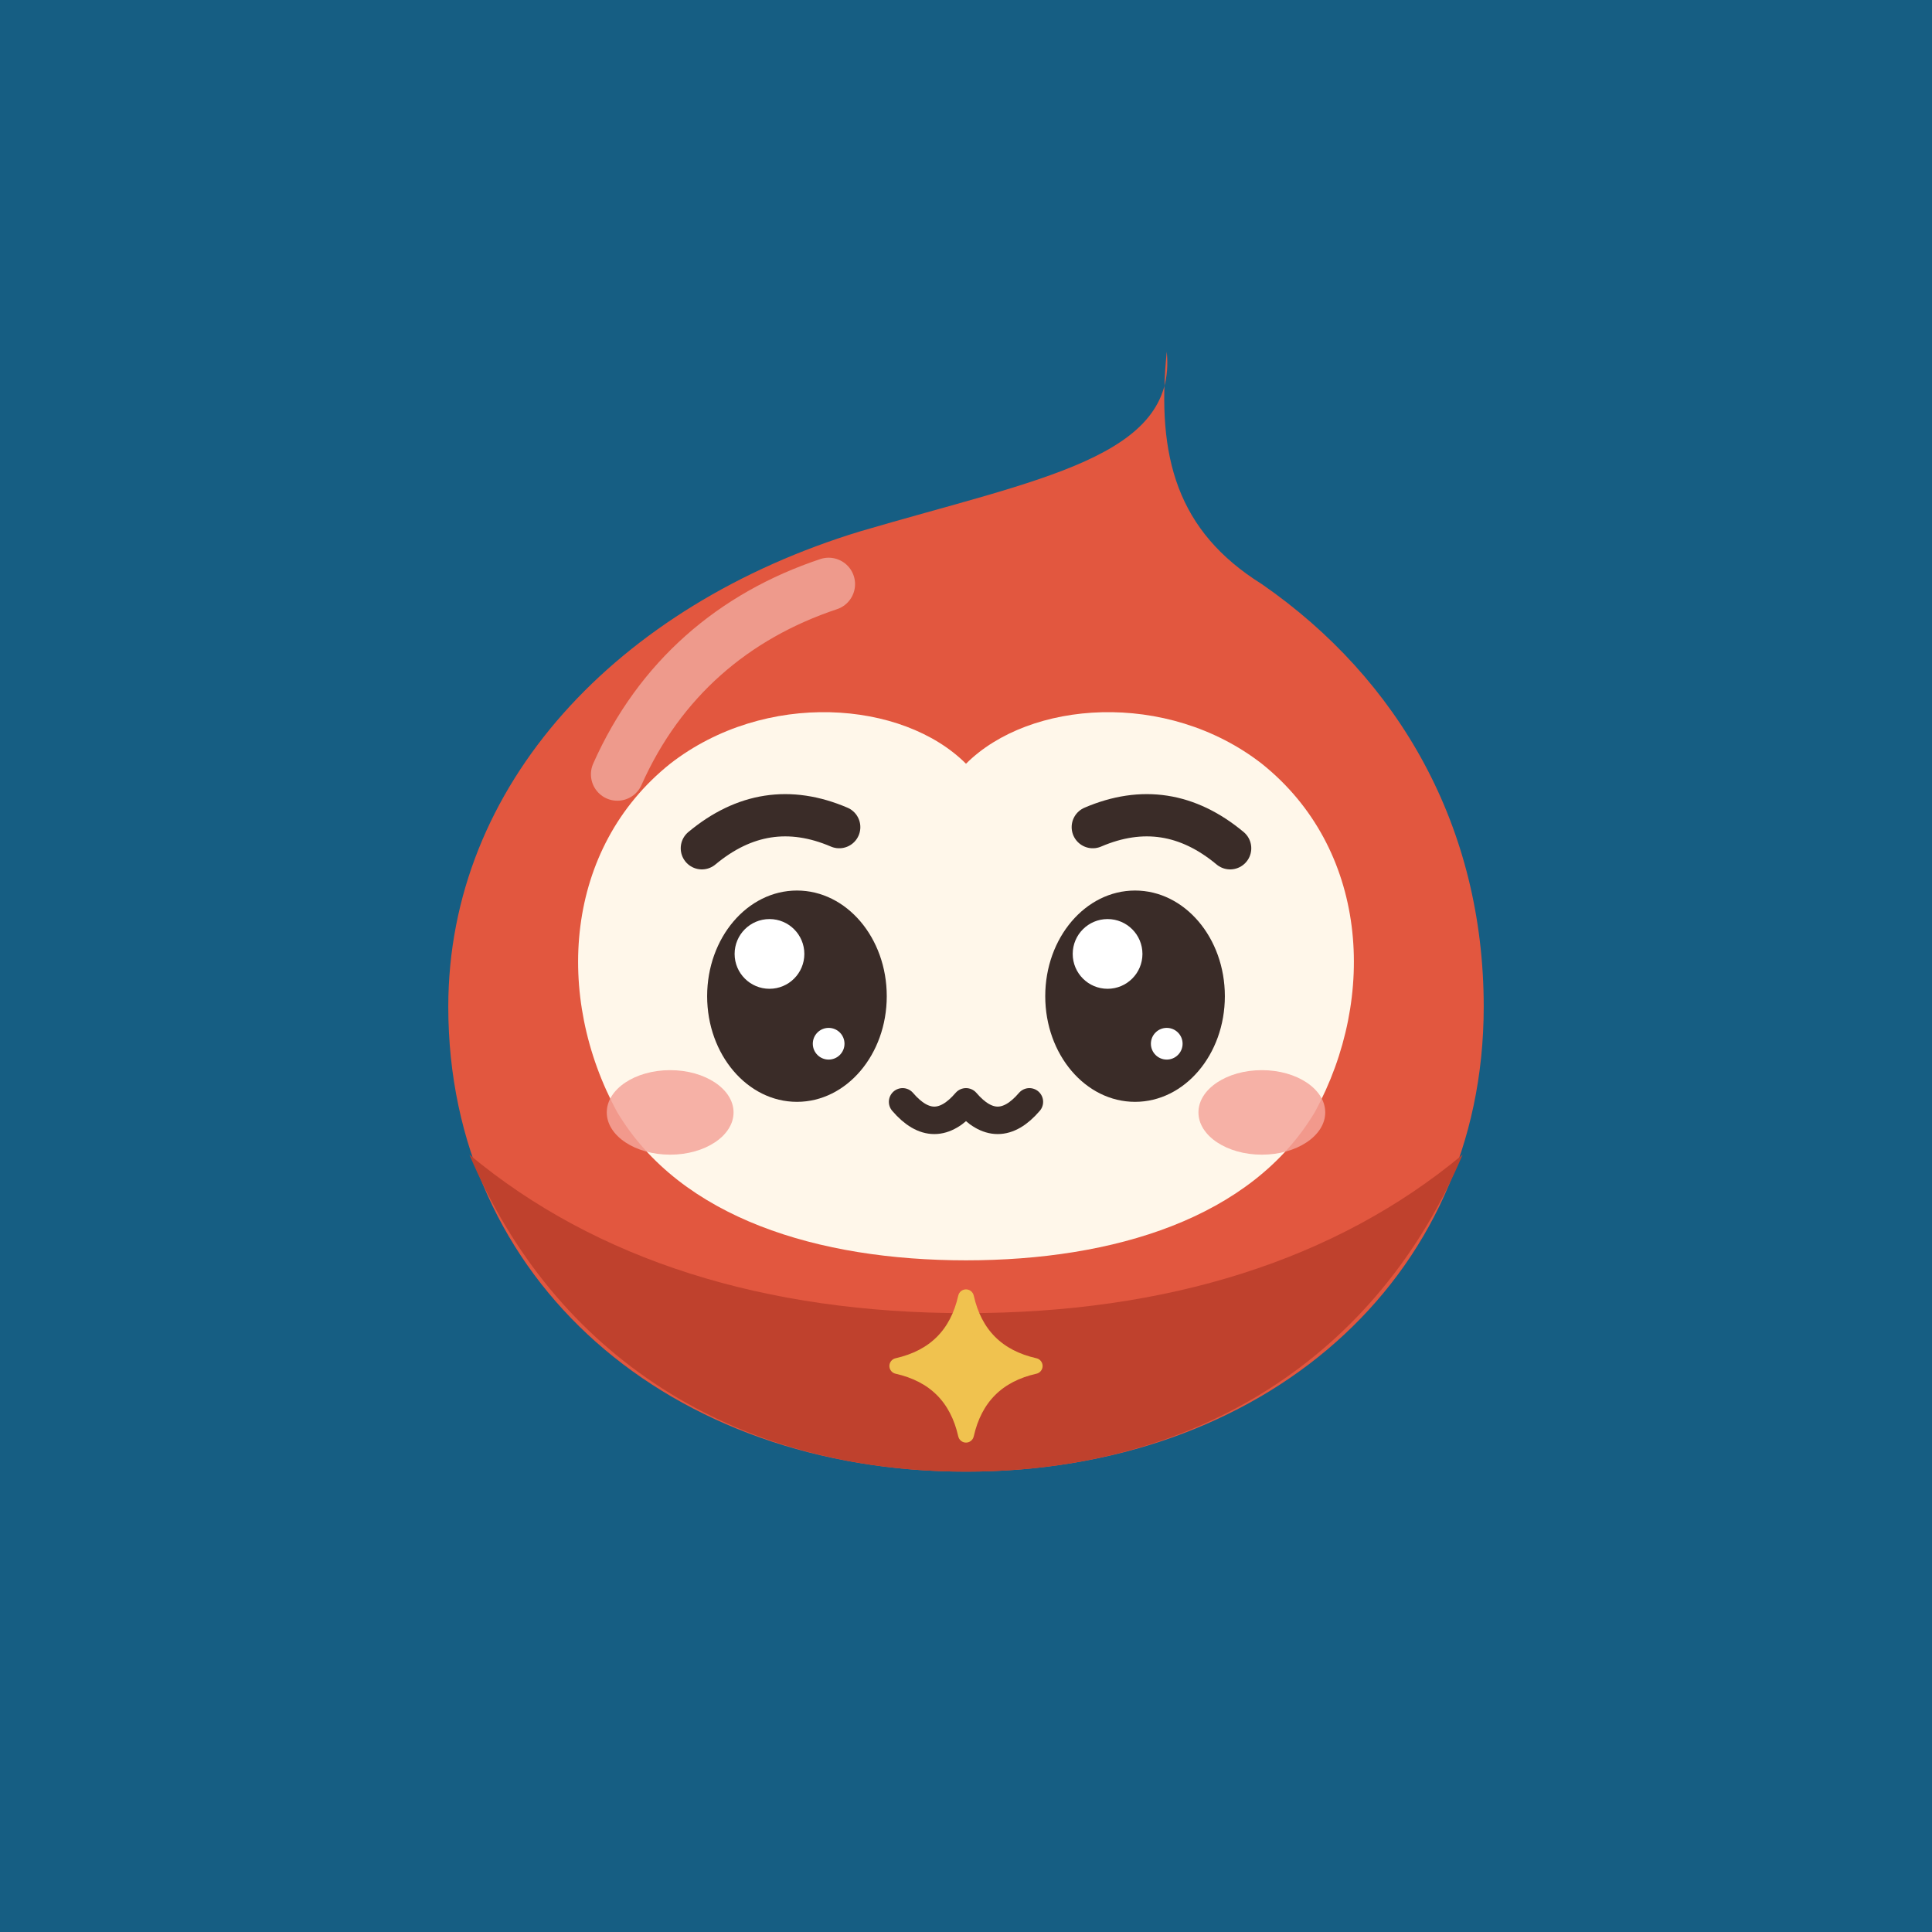
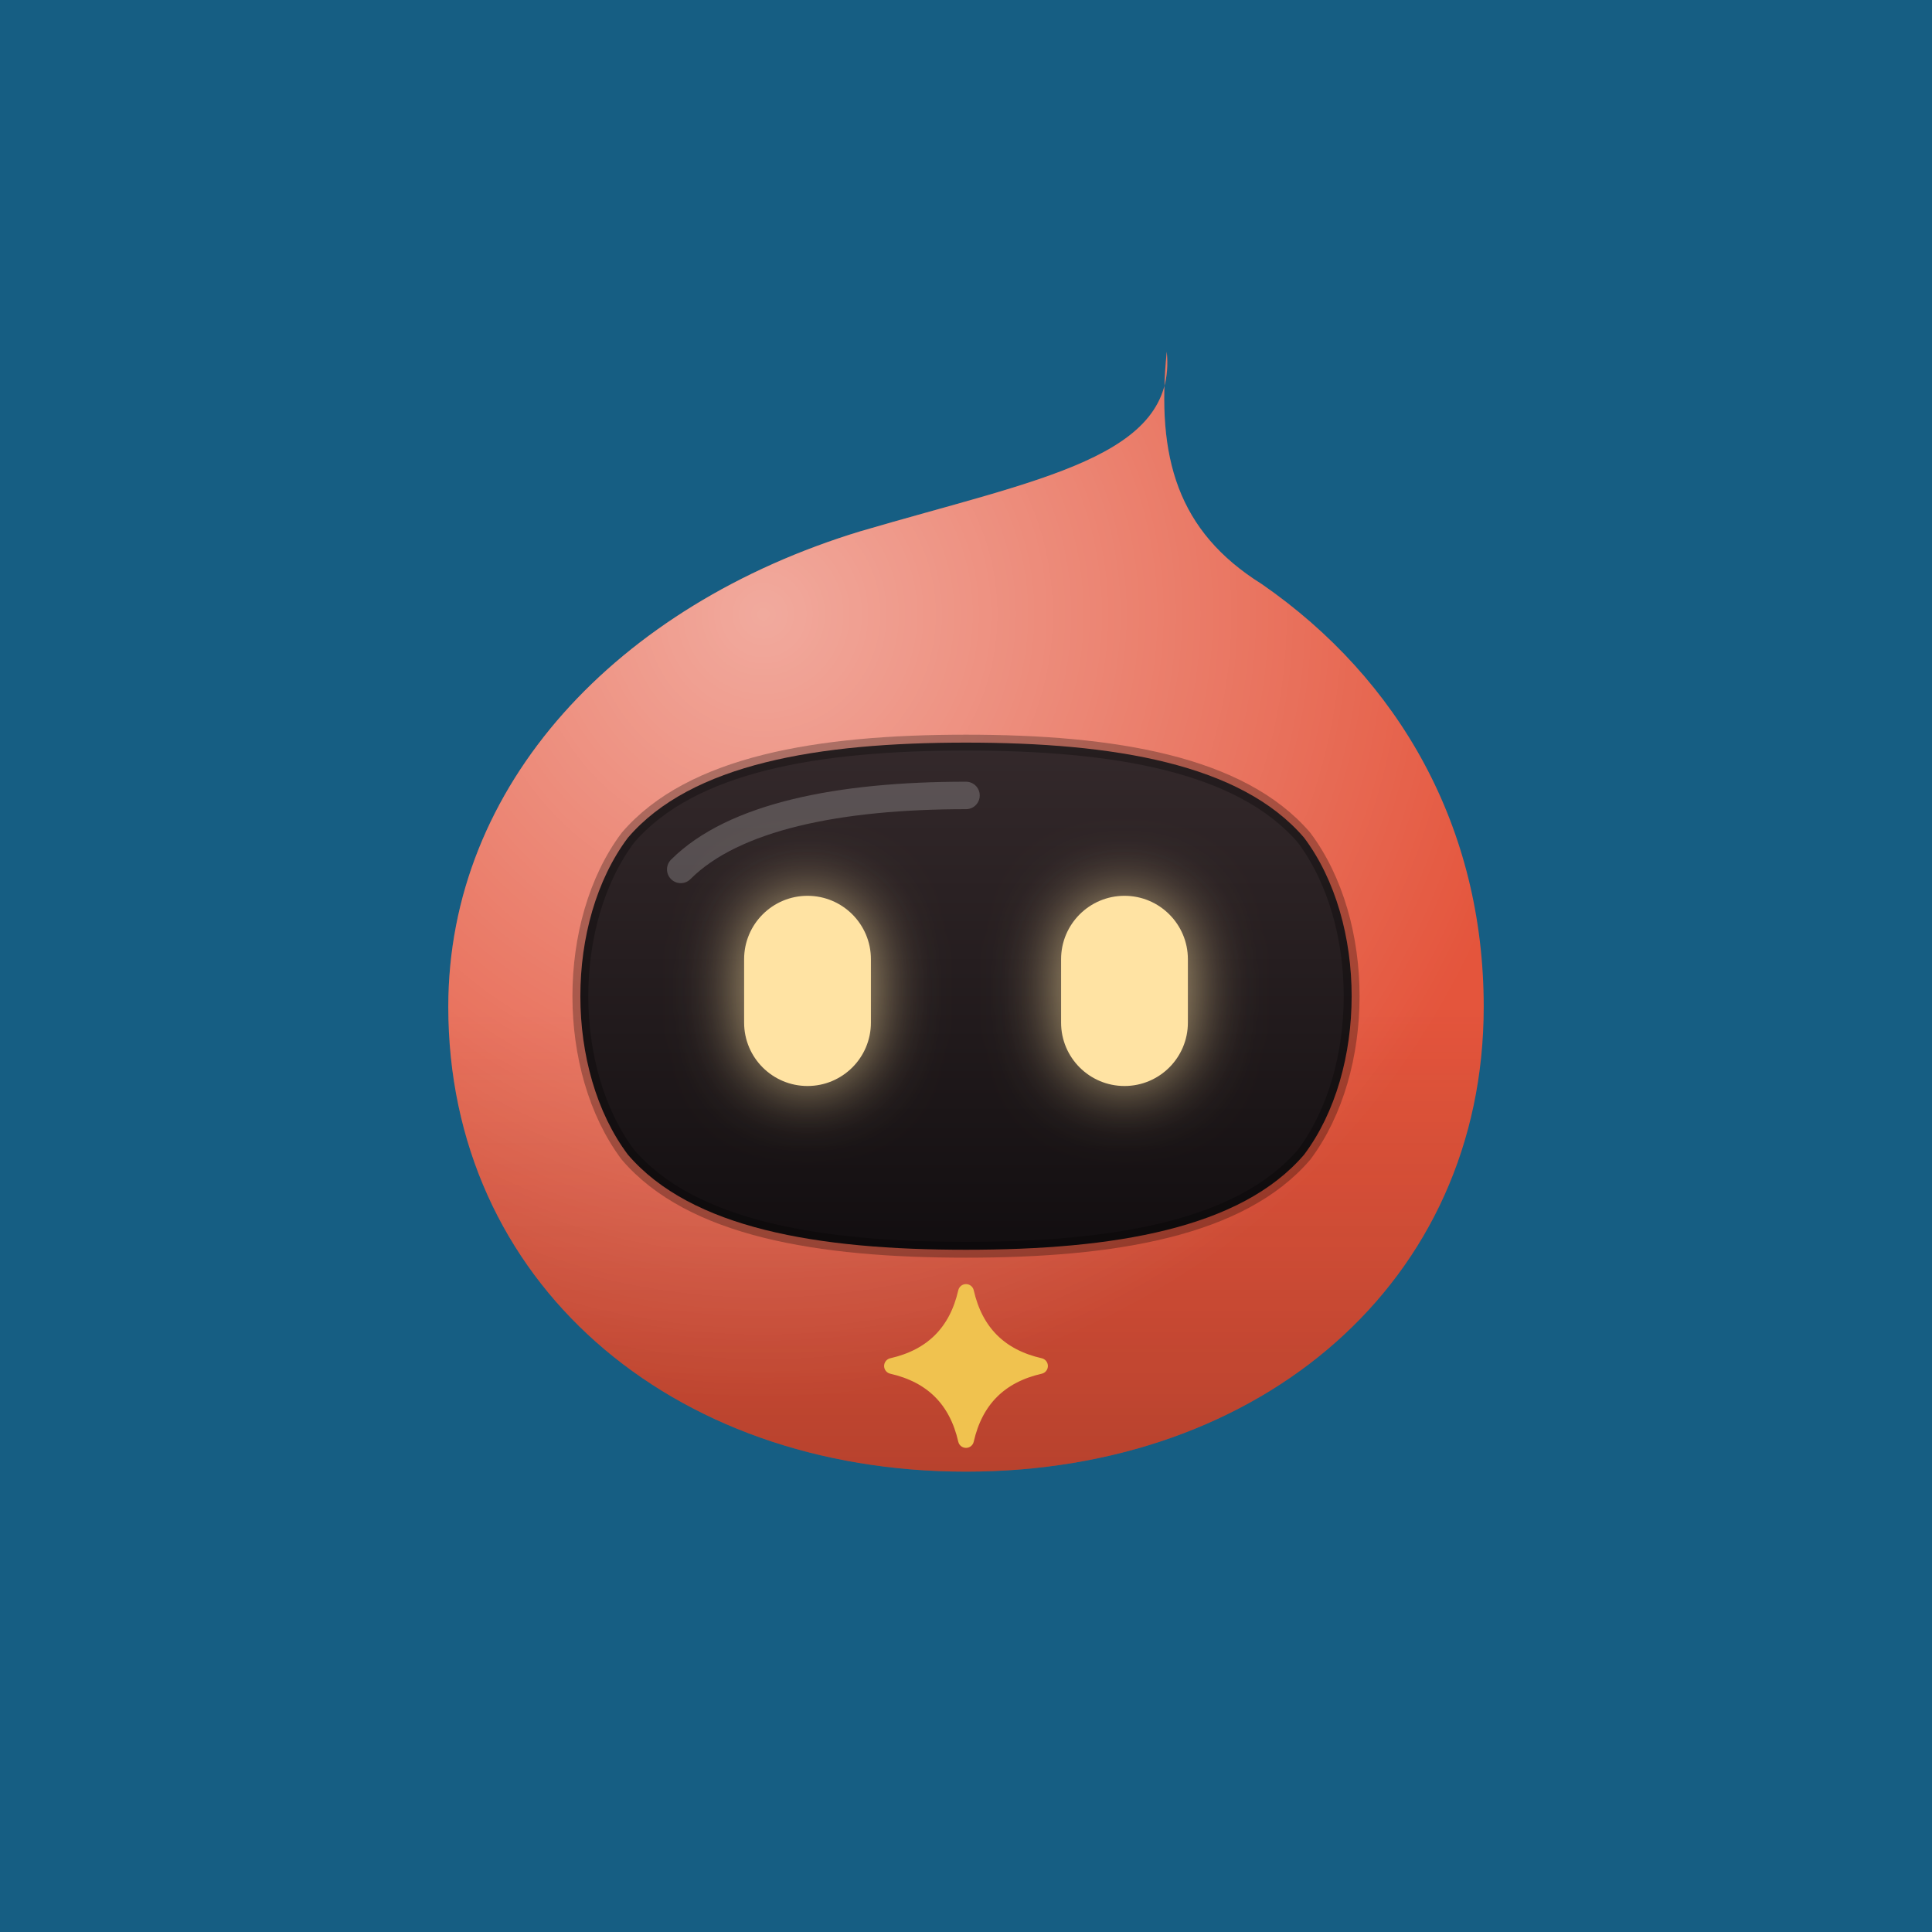
<svg xmlns="http://www.w3.org/2000/svg" viewBox="0 0 512 512">
+   <defs>
+     <radialGradient id="h" cx="34%" cy="24%" r="62%">
+       <stop offset="0" stop-color="#fff" stop-opacity=".5" />
+       <stop offset="1" stop-color="#fff" stop-opacity="0" />
+     </radialGradient>
+     <linearGradient id="d" x1="0" y1="0" x2="0" y2="1">
+       <stop offset=".55" stop-color="#3a0d05" stop-opacity="0" />
+       <stop offset="1" stop-color="#3a0d05" stop-opacity=".32" />
+     </linearGradient>
+     <linearGradient id="v" x1="0" y1="0" x2="0" y2="1">
+       <stop offset="0" stop-color="#34292b" />
+       <stop offset="1" stop-color="#120e10" />
+     </linearGradient>
+     <filter id="g" x="-60%" y="-60%" width="220%" height="220%">
+       <feGaussianBlur stdDeviation="3.2" />
+     </filter>
+     <clipPath id="b">
+       <path d="M79 4C80 14 67 16 50 21 27 28 11 45 11 66c0 26 21 44 49 44s49-18 49-44c0-17-8-31-21-40-8-5-10-12-9-22Z" />
+     </clipPath>
+   </defs>
  <rect width="512" height="512" fill="#165e83" />
  <g transform="translate(88 82) scale(2.8)">
-     <path d="M79 4C80 14 67 16 50 21 27 28 11 45 11 66c0 26 21 44 49 44s49-18 49-44c0-17-8-31-21-40-8-5-10-12-9-22Z" fill="#e2573f" />
-     <path d="M13 80c8 19 25 30 47 30s39-11 47-30c-12 10-28 15-47 15s-35-5-47-15Z" fill="#bf412d" />
-     <path d="M27 44c4-9 11-15 20-18" fill="none" stroke="#fff" stroke-width="5" stroke-linecap="round" opacity=".4" />
-     <path d="M60 43c6-6 19-7 28 0 10 8 11 22 5 33-6 10-19 14-33 14s-27-4-33-14c-6-11-5-25 5-33 9-7 22-6 28 0Z" fill="#fff7ea" />
-     <path d="M35 51q6-5 13-2M72 49q7-3 13 2" fill="none" stroke="#3a2c28" stroke-width="4" stroke-linecap="round" />
-     <ellipse cx="44" cy="65" rx="8.5" ry="10" fill="#3a2c28" />
-     <circle cx="41.4" cy="61" r="3.3" fill="#fff" />
-     <circle cx="47" cy="69.5" r="1.5" fill="#fff" />
-     <ellipse cx="76" cy="65" rx="8.5" ry="10" fill="#3a2c28" />
-     <circle cx="73.4" cy="61" r="3.3" fill="#fff" />
-     <circle cx="79" cy="69.5" r="1.5" fill="#fff" />
-     <ellipse cx="32" cy="76" rx="6" ry="4" fill="#f4a59a" opacity=".85" />
-     <ellipse cx="88" cy="76" rx="6" ry="4" fill="#f4a59a" opacity=".85" />
-     <path d="M54 75q3 3.5 6 0q3 3.5 6 0" fill="none" stroke="#3a2c28" stroke-width="2.6" stroke-linecap="round" stroke-linejoin="round" />
-     <path d="M60 93.5q1.2 5.3 6.5 6.5-5.3 1.2-6.5 6.5-1.2-5.3-6.5-6.5 5.3-1.2 6.5-6.5Z" fill="#f0c24f" stroke="#f0c24f" stroke-width="1.5" stroke-linejoin="round" />
+     <g clip-path="url(#b)">
+       <rect width="120" height="120" fill="#e4553c" />
+       <rect width="120" height="120" fill="url(#d)" />
+       <rect width="120" height="120" fill="url(#h)" />
+     </g>
+     <path d="M60 41c14 0 26 2 32 9 6 8 6 22 0 30-6 7-18 9-32 9s-26-2-32-9c-6-8-6-22 0-30 6-7 18-9 32-9Z" fill="url(#v)" stroke="#000" stroke-opacity=".28" stroke-width="1.5" />
+     <path d="M33 53c5-5 15-7 27-7" fill="none" stroke="#fff" stroke-width="2.6" stroke-linecap="round" opacity=".2" />
+     <g fill="#ffe3a3">
+       <g filter="url(#g)" opacity=".75">
+         <rect x="39" y="55.5" width="12" height="18" rx="6" />
+         <rect x="69" y="55.5" width="12" height="18" rx="6" />
+       </g>
+       <rect x="39" y="55.5" width="12" height="18" rx="6" />
+       <rect x="69" y="55.5" width="12" height="18" rx="6" />
+     </g>
+     <path d="M60 93q1.3 5.7 7 7-5.7 1.3-7 7-1.3-5.7-7-7 5.7-1.3 7-7Z" fill="#f0c24f" stroke="#f0c24f" stroke-width="1.5" stroke-linejoin="round" />
  </g>
</svg>
